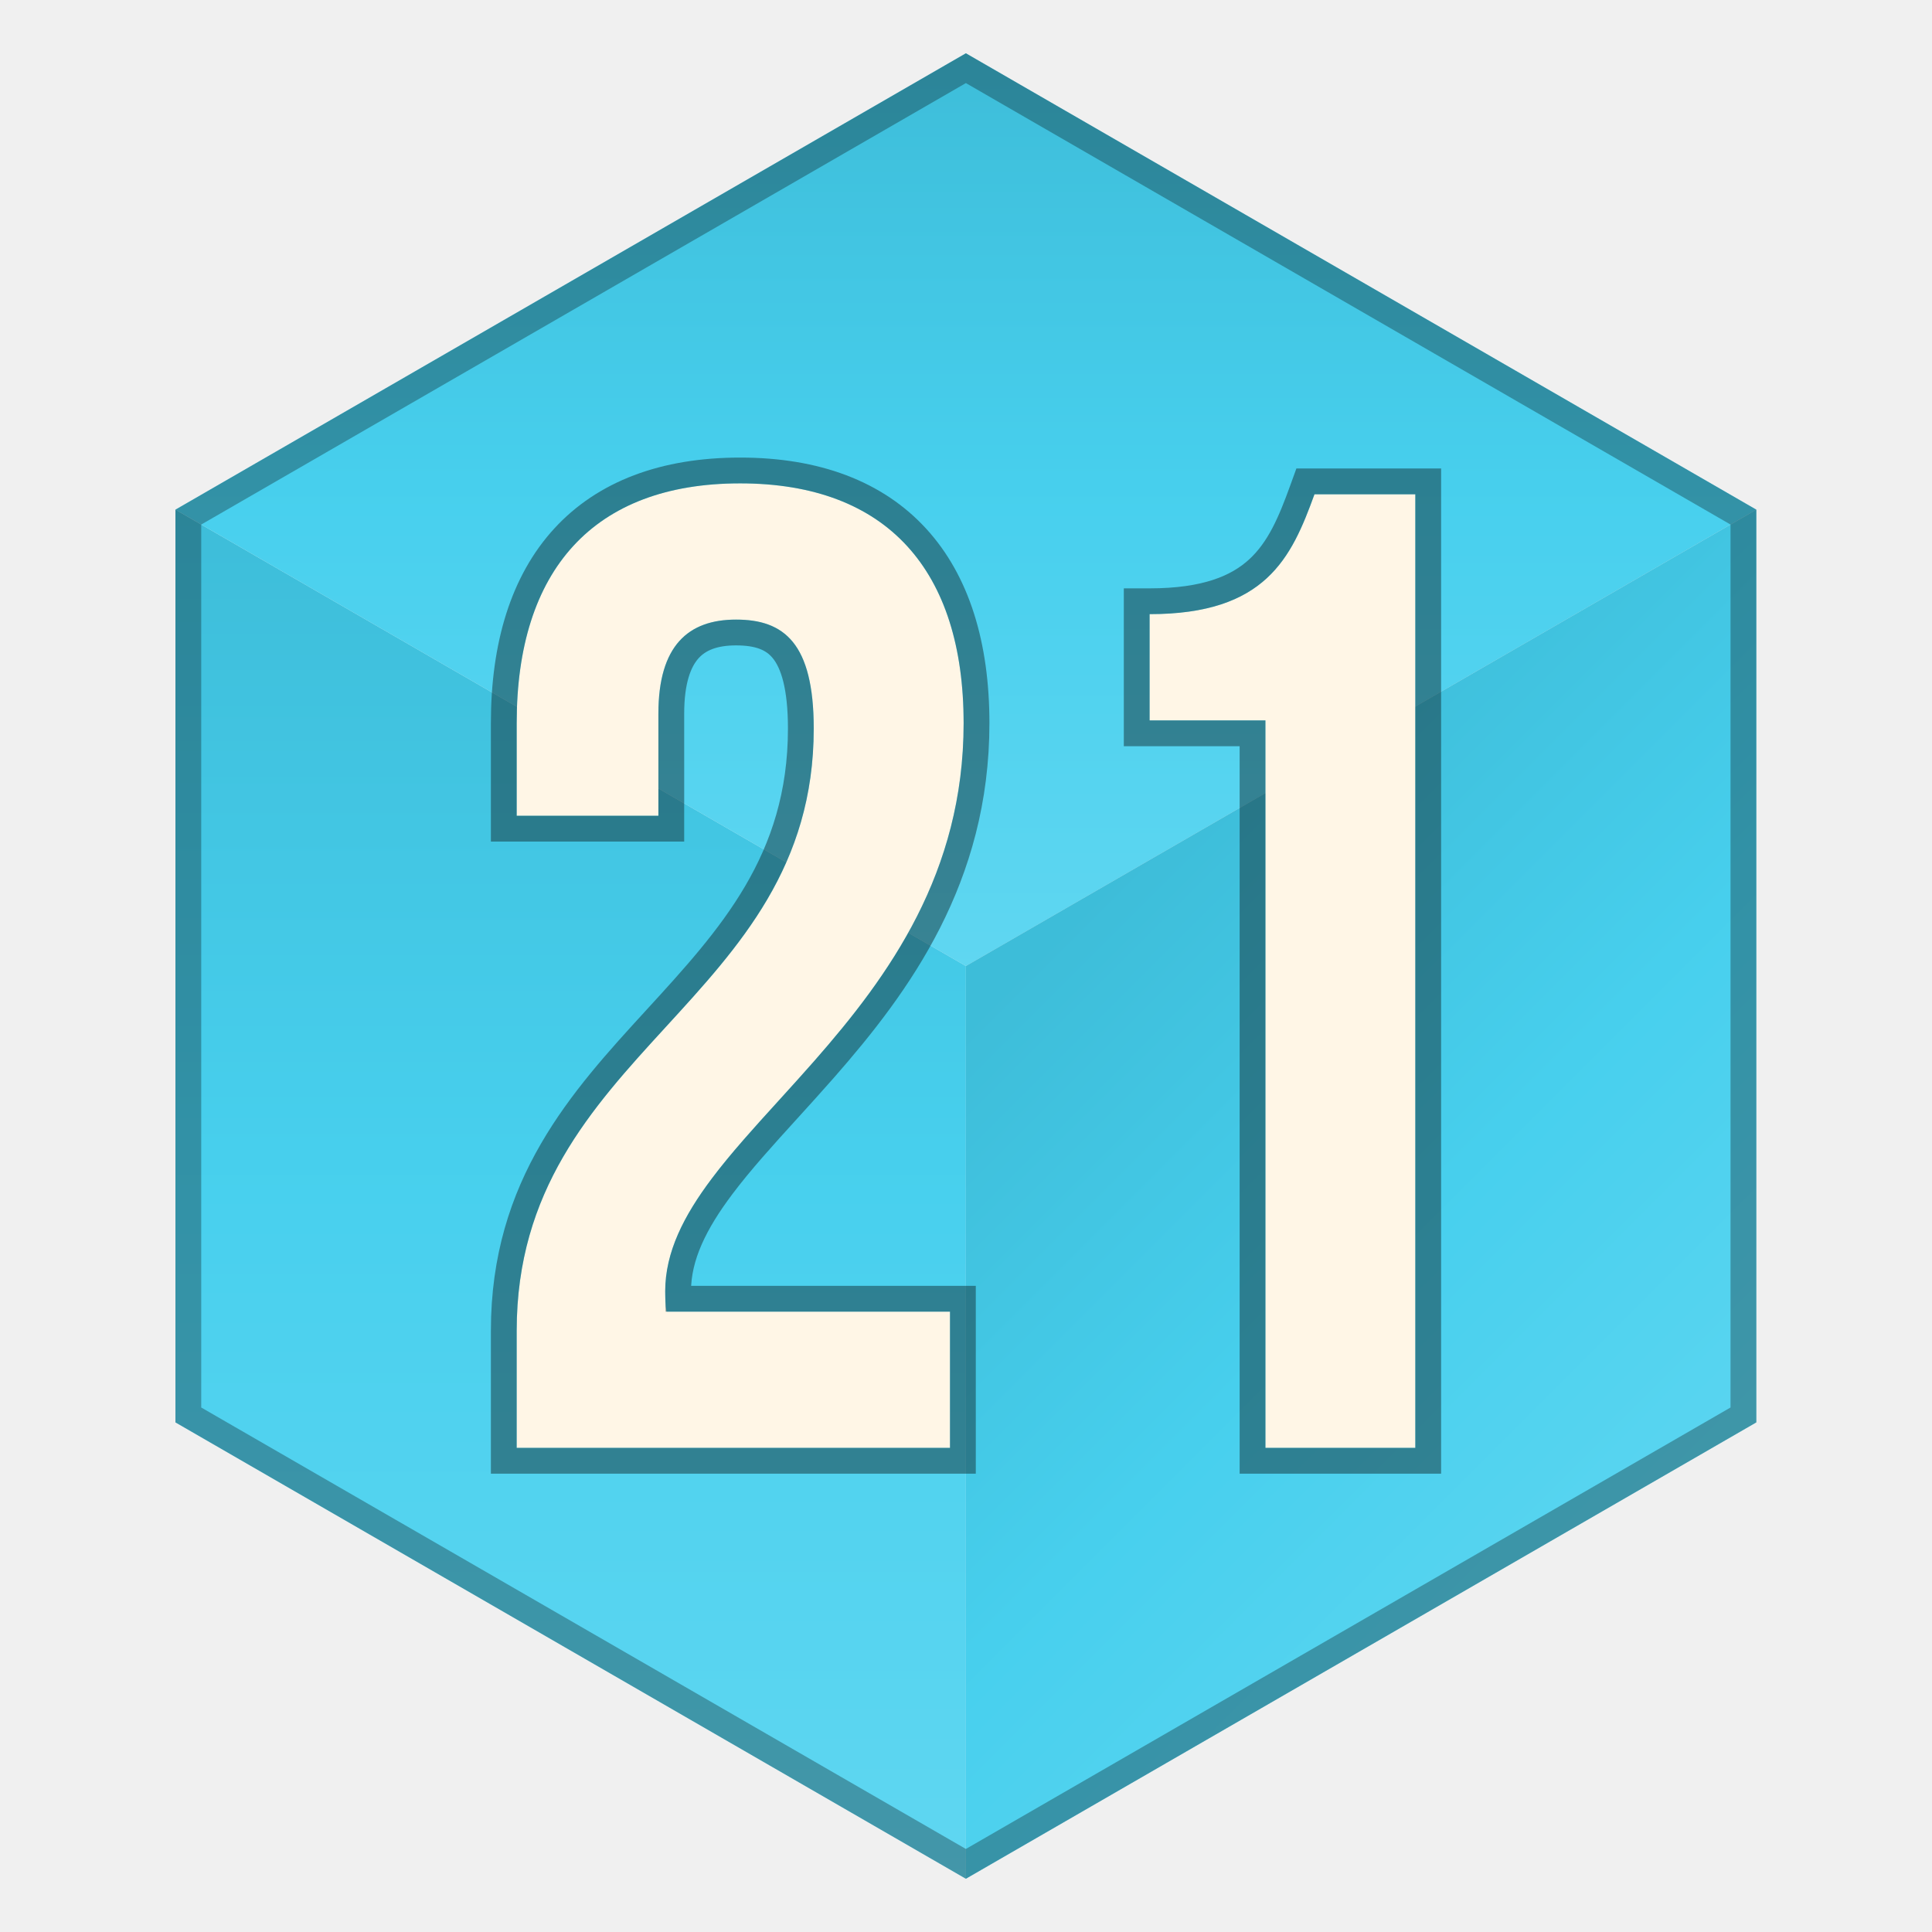
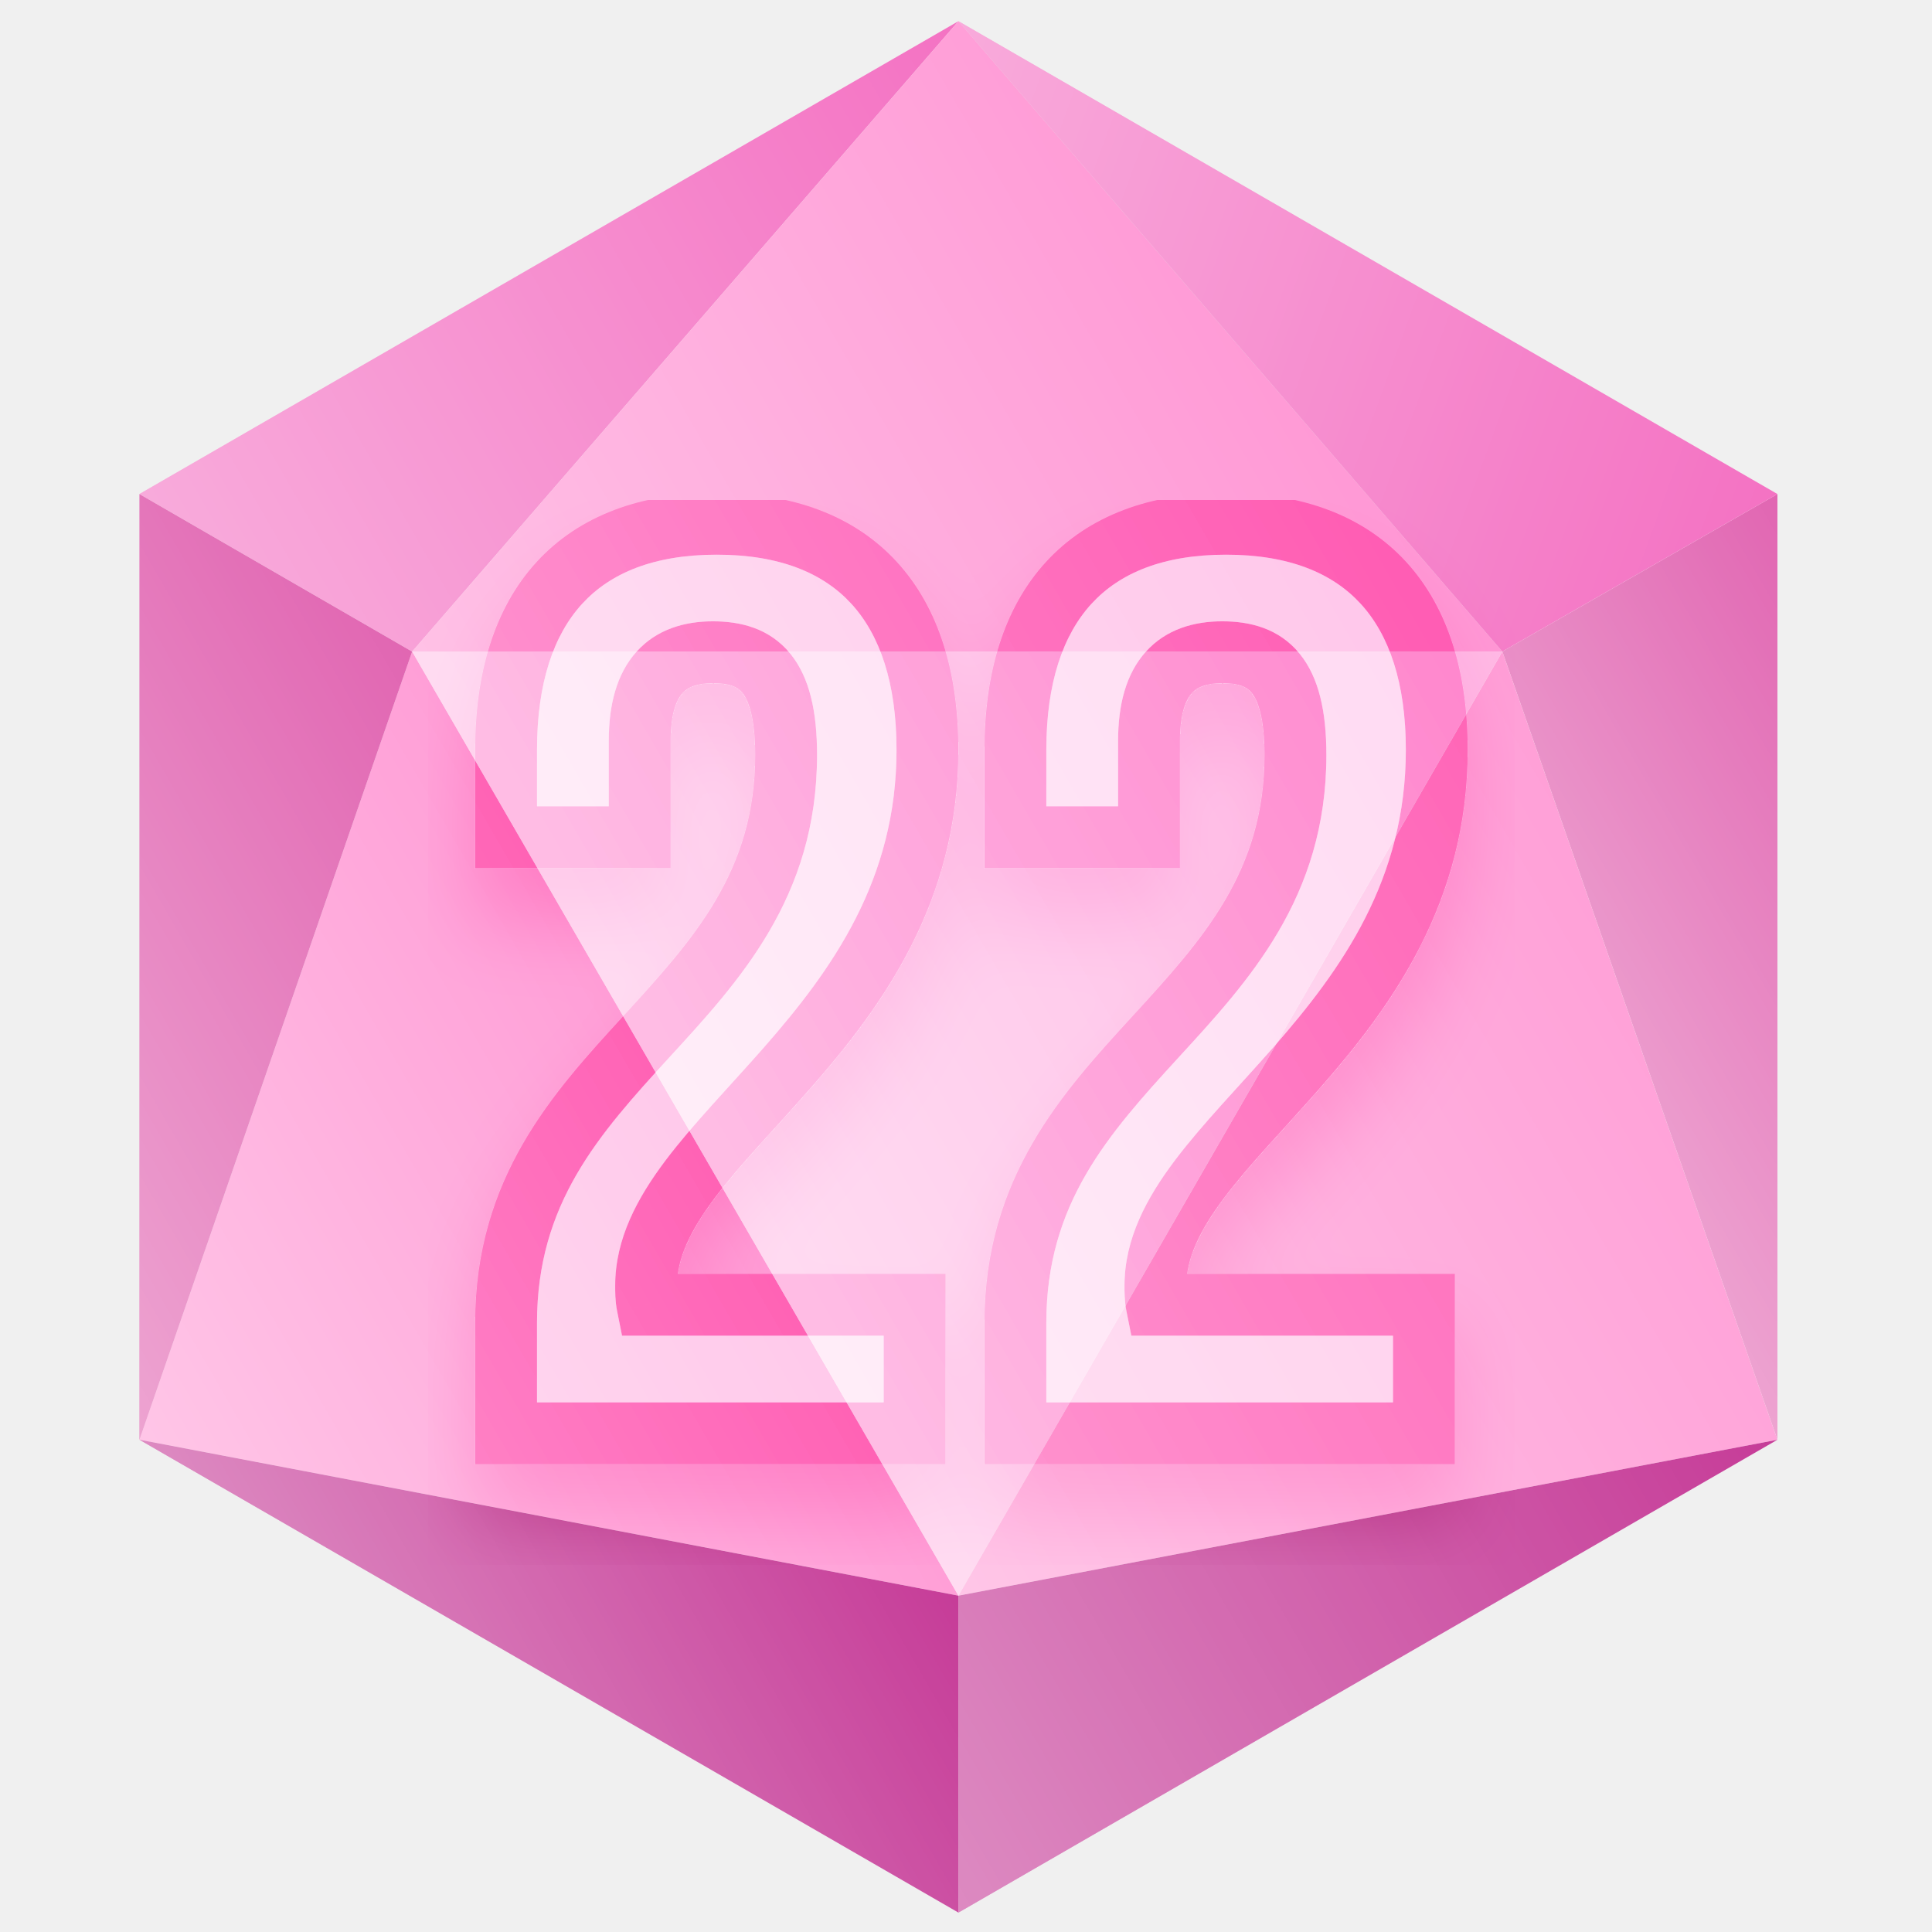
- <svg xmlns="http://www.w3.org/2000/svg" width="749" height="749" viewBox="0 0 749 749" fill="none">
-   <path d="M374.452 374.509L68.013 197.586V551.432L374.452 728.355V374.509Z" fill="#47CFED" />
-   <path d="M374.452 374.509L68.013 197.586V551.432L374.452 728.355V374.509Z" fill="url(#paint0_linear_96_1362)" fill-opacity="0.2" />
-   <path d="M68.013 197.585L374.452 374.509L680.892 197.585L374.452 20.662L68.013 197.585Z" fill="#47CFED" />
-   <path d="M68.013 197.585L374.452 374.509L680.892 197.585L374.452 20.662L68.013 197.585Z" fill="url(#paint1_linear_96_1362)" fill-opacity="0.2" />
-   <path d="M374.451 728.355L680.891 551.432V197.586L374.451 374.509V728.355Z" fill="#47CFED" />
-   <path d="M374.451 728.355L680.891 551.432V197.586L374.451 374.509V728.355Z" fill="url(#paint2_linear_96_1362)" fill-opacity="0.2" />
-   <path d="M374.452 26.436L675.891 200.472V548.546L374.452 722.581L73.013 548.546V200.472L374.452 26.436Z" stroke="black" stroke-opacity="0.3" stroke-width="10" />
-   <path d="M315.47 282.459C315.47 389.144 200.308 407.101 200.308 515.898V561.319H368.297V508.504H258.417C257.889 505.863 257.889 503.223 257.889 500.582C257.889 439.845 373.58 396.538 373.58 280.346C373.58 221.194 343.997 187.393 286.944 187.393C229.891 187.393 200.308 221.194 200.308 280.346V316.26H255.248V276.649C255.248 250.242 266.87 240.207 285.359 240.207C303.848 240.207 315.47 249.185 315.47 282.459Z" fill="#FFF6E6" />
-   <path d="M445.681 279.29H490.583V561.319H548.693V191.618H509.601C500.621 216.44 490.583 238.094 445.681 238.094V279.29Z" fill="#FFF6E6" />
-   <path d="M195.308 561.319V566.319H200.308H368.297H373.297V561.319V508.504V503.504H368.297H262.918C262.891 502.596 262.889 501.632 262.889 500.582C262.889 487.03 269.335 474.017 279.961 459.892C287.18 450.297 295.943 440.656 305.404 430.245C309.969 425.222 314.696 420.02 319.492 414.558C348.625 381.375 378.58 340.323 378.58 280.346C378.58 249.999 370.992 225.376 355.342 208.308C339.627 191.168 316.471 182.393 286.944 182.393C257.417 182.393 234.261 191.168 218.545 208.308C202.896 225.376 195.308 249.999 195.308 280.346V316.26V321.26H200.308H255.248H260.248V316.26V276.649C260.248 264.066 263.031 256.386 267.09 251.866C271.052 247.453 277 245.207 285.359 245.207C293.827 245.207 299.584 247.241 303.472 252.013C307.588 257.066 310.47 266.193 310.47 282.459C310.47 333.593 283.134 363.43 254.291 394.912L254.202 395.008C225.455 426.386 195.308 459.37 195.308 515.898V561.319ZM440.681 279.29V284.29H445.681H485.583V561.319V566.319H490.583H548.693H553.693V561.319V191.618V186.618H548.693H509.601H506.093L504.899 189.917C500.394 202.371 495.971 212.89 487.724 220.487C479.677 227.9 467.308 233.094 445.681 233.094H440.681V238.094V279.29Z" stroke="#123036" stroke-opacity="0.5" stroke-width="10" />
+ <svg xmlns="http://www.w3.org/2000/svg" width="250" height="250" viewBox="0 0 250 250" fill="none">
+   <g clip-path="url(#clip0_313_540)">
+     <path d="M53.333 84.31L18.044 186.3L124.022 206.479L53.333 84.31Z" fill="#FF9FD7" />
+     <path d="M53.333 84.31L124.022 2.741L18.044 63.928L53.333 84.31Z" fill="#F472C3" />
+     <path d="M18.044 63.928V186.301L53.333 84.31L18.044 63.928Z" fill="#E166B2" />
+     <path d="M194.402 84.31L124.022 2.741L53.333 84.31H194.402Z" fill="#FF98D5" />
+     <path d="M194.402 84.31L230 186.301V63.928L194.402 84.31Z" fill="#E166B2" />
+     <path d="M230 63.928L124.022 2.741L194.402 84.31L230 63.928Z" fill="#F472C3" />
+     <path d="M124.022 206.479L230 186.3L194.402 84.31L124.022 206.479Z" fill="#FF9FD7" />
+     <path d="M18.044 186.301L124.022 247.487V206.48L18.044 186.301Z" fill="#C63C98" />
+     <path d="M124.022 247.487L230 186.301L124.022 206.48V247.487Z" fill="#C63C98" />
+     <path d="M124.022 206.479L194.402 84.31H53.333L124.022 206.479Z" fill="#FFB8E4" />
+     <path d="M53.333 84.31L18.044 186.3L124.022 206.479L53.333 84.31Z" fill="url(#paint0_linear_313_540)" />
+     <path d="M53.333 84.31L124.022 2.741L18.044 63.928L53.333 84.31Z" fill="url(#paint1_linear_313_540)" />
+     <path d="M18.044 63.928V186.301L53.333 84.31L18.044 63.928Z" fill="url(#paint2_linear_313_540)" />
+     <path d="M194.402 84.31L124.022 2.741L53.333 84.31H194.402Z" fill="url(#paint3_linear_313_540)" />
+     <path d="M194.402 84.31L230 186.301V63.928L194.402 84.31Z" fill="url(#paint4_linear_313_540)" />
+     <path d="M230 63.928L124.022 2.741L194.402 84.31L230 63.928Z" fill="url(#paint5_linear_313_540)" />
+     <path d="M124.022 206.479L230 186.3L194.402 84.31L124.022 206.479Z" fill="url(#paint6_linear_313_540)" />
+     <path d="M18.044 186.301L124.022 247.487V206.48L18.044 186.301Z" fill="url(#paint7_linear_313_540)" />
+     <path d="M124.022 247.487L230 186.301L124.022 206.48V247.487Z" fill="url(#paint8_linear_313_540)" />
+     <path d="M124.022 206.479L194.402 84.31H53.333L124.022 206.479Z" fill="url(#paint9_linear_313_540)" />
+     <g style="mix-blend-mode:soft-light" filter="url(#filter0_d_313_540)">
+       <path d="M101.725 97.697C101.725 131.275 65.487 136.926 65.487 171.169V185.464H118.347V168.842H83.772C83.606 168.011 83.606 167.18 83.606 166.348C83.606 147.232 120.01 133.602 120.01 97.032C120.01 78.415 110.701 67.776 92.749 67.776C74.796 67.776 65.487 78.415 65.487 97.032V108.336H82.775V95.869C82.775 87.557 86.432 84.399 92.25 84.399C98.068 84.399 101.725 87.225 101.725 97.697ZM167.631 97.697C167.631 131.275 131.393 136.926 131.393 171.169V185.464H184.253V168.842H149.678C149.512 168.011 149.512 167.18 149.512 166.348C149.512 147.232 185.916 133.602 185.916 97.032C185.916 78.415 176.607 67.776 158.654 67.776C140.702 67.776 131.393 78.415 131.393 97.032V108.336H148.681V95.869C148.681 87.557 152.338 84.399 158.156 84.399C163.974 84.399 167.631 87.225 167.631 97.697Z" fill="white" />
+       <path d="M65.487 185.464H61.487V189.464H65.487V185.464ZM118.347 185.464V189.464H122.347V185.464H118.347ZM118.347 168.842H122.347V164.842H118.347V168.842ZM83.772 168.842L79.85 169.626L80.493 172.842H83.772V168.842ZM65.487 108.336H61.487V112.336H65.487V108.336ZM82.775 108.336V112.336H86.775V108.336H82.775ZM97.725 97.697C97.725 112.762 89.783 121.518 80.656 131.482C71.631 141.335 61.487 152.344 61.487 171.169H69.487C69.487 155.751 77.462 146.813 86.556 136.885C95.547 127.069 105.725 116.21 105.725 97.697H97.725ZM61.487 171.169V185.464H69.487V171.169H61.487ZM65.487 189.464H118.347V181.464H65.487V189.464ZM122.347 185.464V168.842H114.347V185.464H122.347ZM118.347 164.842H83.772V172.842H118.347V164.842ZM87.695 168.057C87.619 167.677 87.606 167.241 87.606 166.348H79.606C79.606 167.118 79.594 168.344 79.85 169.626L87.695 168.057ZM87.606 166.348C87.606 162.875 89.254 159.304 92.491 155C95.788 150.616 100.044 146.308 104.814 140.874C114.084 130.314 124.01 116.821 124.01 97.032H116.01C116.01 113.813 107.734 125.42 98.802 135.597C94.47 140.531 89.626 145.5 86.097 150.191C82.509 154.962 79.606 160.264 79.606 166.348H87.606ZM124.01 97.032C124.01 87.107 121.528 78.686 116.06 72.72C110.539 66.697 102.525 63.776 92.749 63.776V71.776C100.924 71.776 106.541 74.175 110.163 78.126C113.836 82.133 116.01 88.34 116.01 97.032H124.01ZM92.749 63.776C82.972 63.776 74.959 66.697 69.437 72.72C63.969 78.686 61.487 87.107 61.487 97.032H69.487C69.487 88.34 71.661 82.133 75.335 78.126C78.956 74.175 84.573 71.776 92.749 71.776V63.776ZM61.487 97.032V108.336H69.487V97.032H61.487ZM65.487 112.336H82.775V104.336H65.487V112.336ZM86.775 108.336V95.869H78.775V108.336H86.775ZM86.775 95.869C86.775 92.21 87.591 90.487 88.307 89.689C88.945 88.978 90.05 88.399 92.25 88.399V80.399C88.632 80.399 84.999 81.399 82.354 84.345C79.787 87.205 78.775 91.216 78.775 95.869H86.775ZM92.25 88.399C94.537 88.399 95.489 88.937 96.067 89.647C96.829 90.581 97.725 92.757 97.725 97.697H105.725C105.725 92.165 104.792 87.692 102.271 84.595C99.566 81.274 95.78 80.399 92.25 80.399V88.399ZM131.393 185.464H127.393V189.464H131.393V185.464ZM184.253 185.464V189.464H188.253V185.464H184.253ZM184.253 168.842H188.253V164.842H184.253V168.842ZM149.678 168.842L145.756 169.626L146.399 172.842H149.678V168.842ZM131.393 108.336H127.393V112.336H131.393V108.336ZM148.681 108.336V112.336H152.681V108.336H148.681ZM163.631 97.697C163.631 112.762 155.689 121.518 146.562 131.482C137.537 141.335 127.393 152.344 127.393 171.169H135.393C135.393 155.751 143.368 146.813 152.462 136.885C161.453 127.069 171.631 116.21 171.631 97.697H163.631ZM127.393 171.169V185.464H135.393V171.169H127.393ZM131.393 189.464H184.253V181.464H131.393V189.464ZM188.253 185.464V168.842H180.253V185.464H188.253ZM184.253 164.842H149.678V172.842H184.253V164.842ZM153.601 168.057C153.525 167.677 153.512 167.241 153.512 166.348H145.512C145.512 167.118 145.499 168.344 145.756 169.626L153.601 168.057ZM153.512 166.348C153.512 162.875 155.16 159.304 158.397 155C161.694 150.616 165.95 146.308 170.72 140.874C179.989 130.314 189.916 116.821 189.916 97.032H181.916C181.916 113.813 173.64 125.42 164.708 135.597C160.376 140.531 155.532 145.5 152.003 150.191C148.415 154.962 145.512 160.264 145.512 166.348H153.512ZM189.916 97.032C189.916 87.107 187.434 78.686 181.966 72.72C176.444 66.697 168.431 63.776 158.654 63.776V71.776C166.83 71.776 172.447 74.175 176.069 78.126C179.742 82.133 181.916 88.34 181.916 97.032H189.916ZM158.654 63.776C148.878 63.776 140.864 66.697 135.343 72.72C129.875 78.686 127.393 87.107 127.393 97.032H135.393C135.393 88.34 137.567 82.133 141.24 78.126C144.862 74.175 150.479 71.776 158.654 71.776V63.776ZM127.393 97.032V108.336H135.393V97.032H127.393ZM131.393 112.336H148.681V104.336H131.393V112.336ZM152.681 108.336V95.869H144.681V108.336H152.681ZM152.681 95.869C152.681 92.21 153.497 90.487 154.213 89.689C154.851 88.978 155.956 88.399 158.156 88.399V80.399C154.538 80.399 150.905 81.399 148.26 84.345C145.693 87.205 144.681 91.216 144.681 95.869H152.681ZM158.156 88.399C160.443 88.399 161.395 88.937 161.973 89.647C162.735 90.581 163.631 92.757 163.631 97.697H171.631C171.631 92.165 170.698 87.692 168.176 84.595C165.472 81.274 161.686 80.399 158.156 80.399V88.399Z" fill="black" />
+     </g>
+   </g>
  <defs>
-     <linearGradient id="paint0_linear_96_1362" x1="221.232" y1="197.586" x2="221.232" y2="728.355" gradientUnits="userSpaceOnUse">
-       <stop stop-color="#167387" />
-       <stop offset="0.479" stop-color="#47CFED" />
-       <stop offset="1" stop-color="#BFF3FF" />
+     <filter id="filter0_d_313_540" x="55.487" y="64.776" width="140.428" height="137.688" filterUnits="userSpaceOnUse" color-interpolation-filters="sRGB">
+       <feFlood flood-opacity="0" result="BackgroundImageFix" />
+       <feColorMatrix in="SourceAlpha" type="matrix" values="0 0 0 0 0 0 0 0 0 0 0 0 0 0 0 0 0 0 127 0" result="hardAlpha" />
+       <feOffset dy="7" />
+       <feGaussianBlur stdDeviation="5" />
+       <feComposite in2="hardAlpha" operator="out" />
+       <feColorMatrix type="matrix" values="0 0 0 0 0 0 0 0 0 0 0 0 0 0 0 0 0 0 0.55 0" />
+       <feBlend mode="normal" in2="BackgroundImageFix" result="effect1_dropShadow_313_540" />
+       <feBlend mode="normal" in="SourceGraphic" in2="effect1_dropShadow_313_540" result="shape" />
+     </filter>
+     <linearGradient id="paint0_linear_313_540" x1="17.99" y1="186.206" x2="88.736" y2="145.361" gradientUnits="userSpaceOnUse">
+       <stop stop-color="white" stop-opacity="0.4" />
+       <stop offset="1" stop-color="white" stop-opacity="0" />
    </linearGradient>
-     <linearGradient id="paint1_linear_96_1362" x1="374.452" y1="20.662" x2="374.452" y2="374.509" gradientUnits="userSpaceOnUse">
-       <stop stop-color="#167387" />
-       <stop offset="0.479" stop-color="#47CFED" />
-       <stop offset="1" stop-color="#BFF3FF" />
+     <linearGradient id="paint1_linear_313_540" x1="26.868" y1="79.211" x2="132.846" y2="18.025" gradientUnits="userSpaceOnUse">
+       <stop stop-color="white" stop-opacity="0.4" />
+       <stop offset="1" stop-color="white" stop-opacity="0" />
    </linearGradient>
-     <linearGradient id="paint2_linear_96_1362" x1="386" y1="387.5" x2="647.5" y2="649" gradientUnits="userSpaceOnUse">
-       <stop stop-color="#167387" />
-       <stop offset="0.479" stop-color="#47CFED" />
-       <stop offset="1" stop-color="#BFF3FF" />
+     <linearGradient id="paint2_linear_313_540" x1="-8.451" y1="140.411" x2="62.179" y2="99.633" gradientUnits="userSpaceOnUse">
+       <stop stop-color="white" stop-opacity="0.4" />
+       <stop offset="1" stop-color="white" stop-opacity="0" />
    </linearGradient>
+     <linearGradient id="paint3_linear_313_540" x1="62.143" y1="99.569" x2="167.944" y2="38.484" gradientUnits="userSpaceOnUse">
+       <stop stop-color="white" stop-opacity="0.4" />
+       <stop offset="1" stop-color="white" stop-opacity="0" />
+     </linearGradient>
+     <linearGradient id="paint4_linear_313_540" x1="203.469" y1="140.347" x2="256.458" y2="109.754" gradientUnits="userSpaceOnUse">
+       <stop stop-color="white" stop-opacity="0.4" />
+       <stop offset="1" stop-color="white" stop-opacity="0" />
+     </linearGradient>
+     <linearGradient id="paint5_linear_313_540" x1="115.031" y1="27.445" x2="228.277" y2="68.663" gradientUnits="userSpaceOnUse">
+       <stop stop-color="white" stop-opacity="0.4" />
+       <stop offset="1" stop-color="white" stop-opacity="0" />
+     </linearGradient>
+     <linearGradient id="paint6_linear_313_540" x1="115.247" y1="191.281" x2="220.933" y2="130.263" gradientUnits="userSpaceOnUse">
+       <stop stop-color="white" stop-opacity="0.4" />
+       <stop offset="1" stop-color="white" stop-opacity="0" />
+     </linearGradient>
+     <linearGradient id="paint7_linear_313_540" x1="44.538" y1="232.191" x2="115.284" y2="191.345" gradientUnits="userSpaceOnUse">
+       <stop stop-color="white" stop-opacity="0.4" />
+       <stop offset="1" stop-color="white" stop-opacity="0" />
+     </linearGradient>
+     <linearGradient id="paint8_linear_313_540" x1="115.144" y1="232.109" x2="221.122" y2="170.923" gradientUnits="userSpaceOnUse">
+       <stop stop-color="white" stop-opacity="0.4" />
+       <stop offset="1" stop-color="white" stop-opacity="0" />
+     </linearGradient>
+     <linearGradient id="paint9_linear_313_540" x1="88.62" y1="145.428" x2="194.421" y2="84.343" gradientUnits="userSpaceOnUse">
+       <stop stop-color="white" stop-opacity="0.5" />
+       <stop offset="1" stop-color="white" stop-opacity="0" />
+     </linearGradient>
+     <clipPath id="clip0_313_540">
+       <rect width="250" height="250" fill="white" />
+     </clipPath>
  </defs>
</svg>
